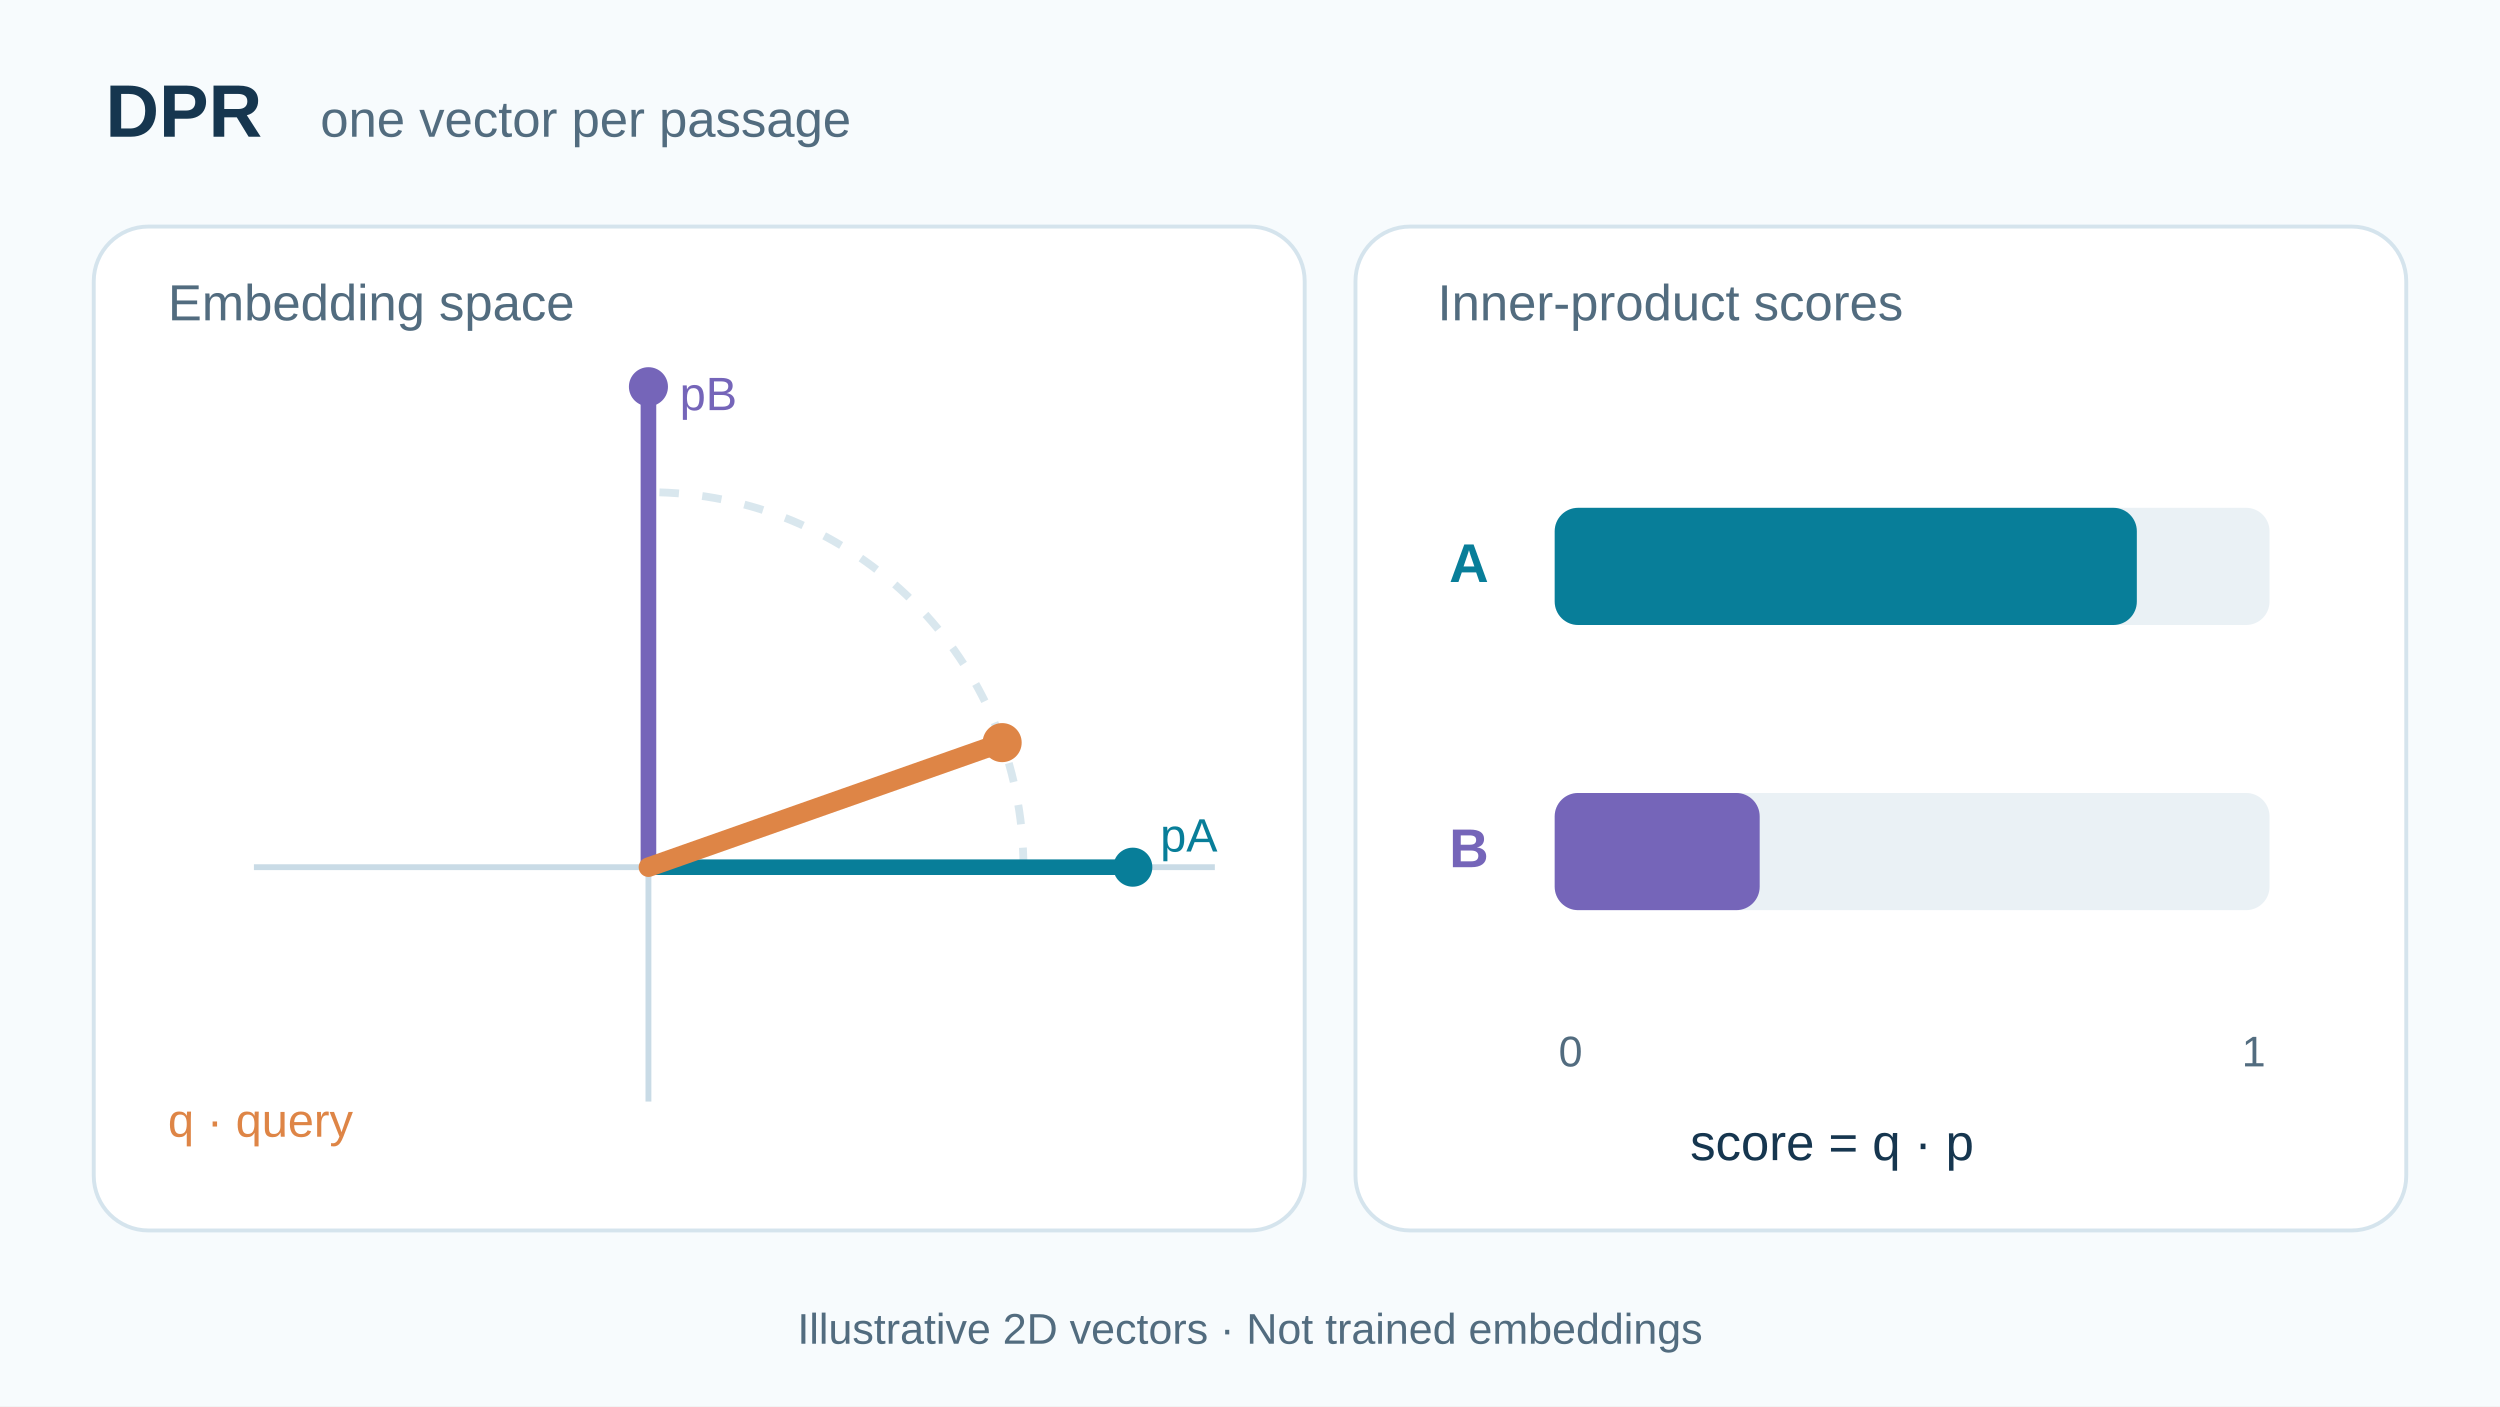
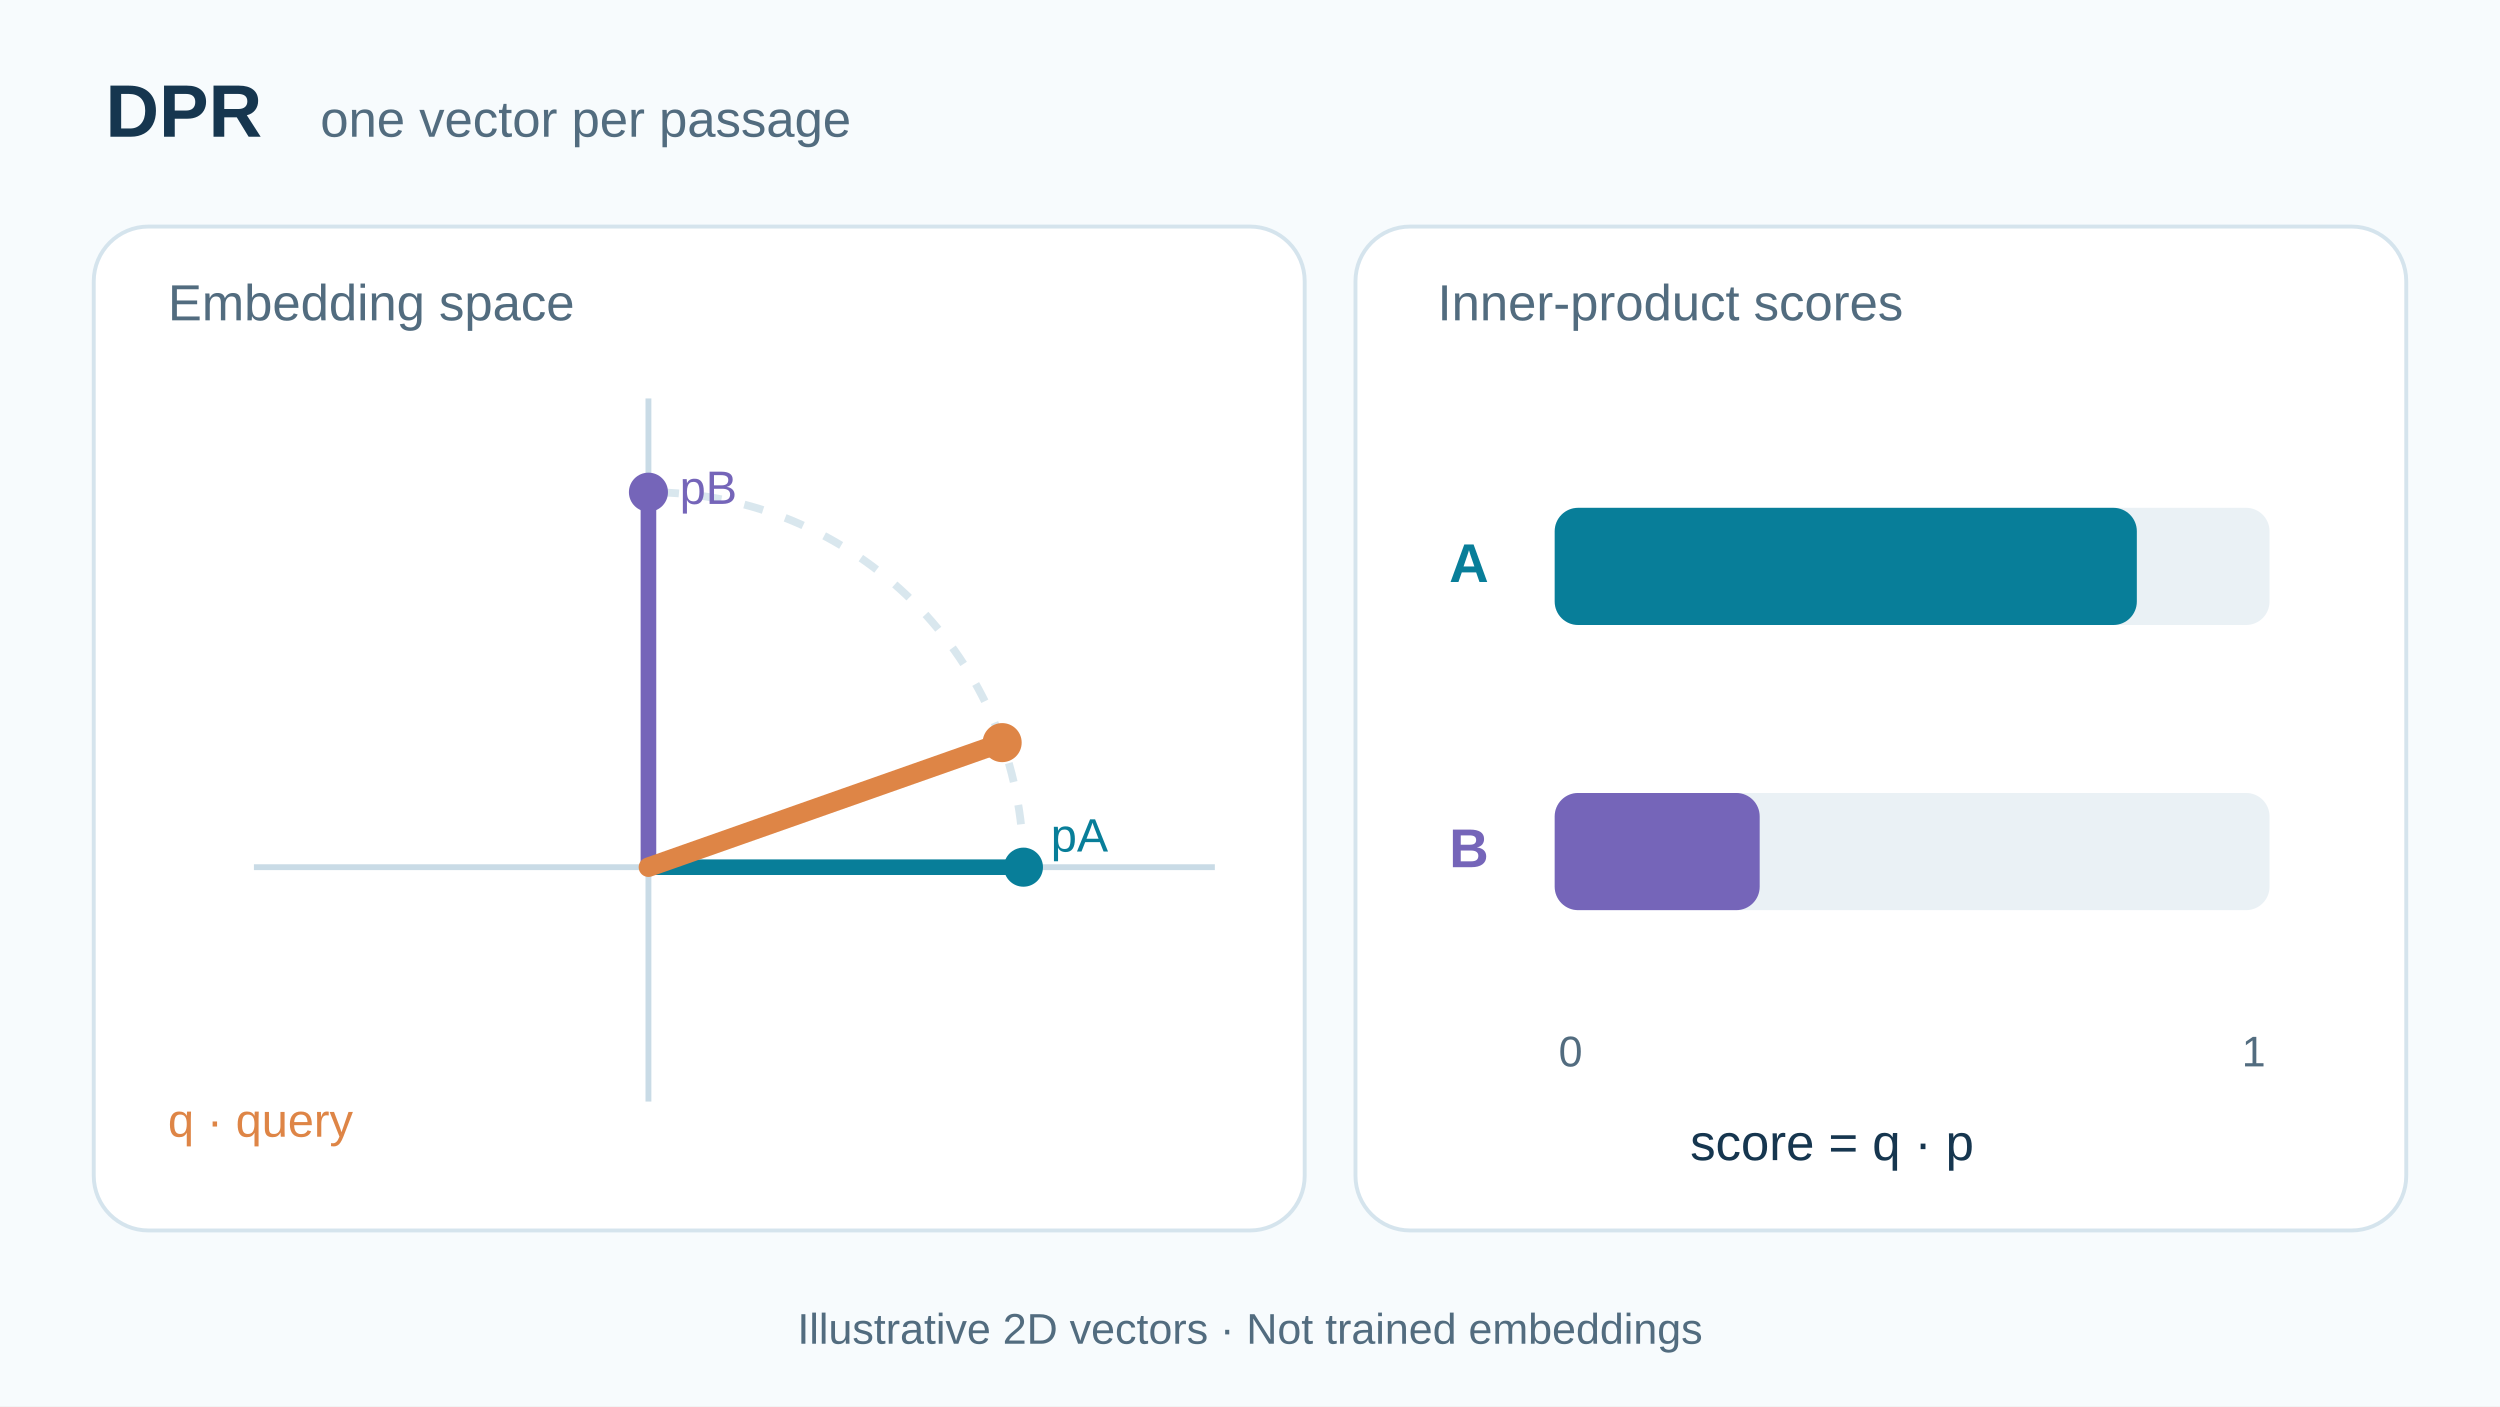
<svg xmlns="http://www.w3.org/2000/svg" width="640" height="360" viewBox="0 0 640 360" role="img" aria-labelledby="title description">
  <rect width="640" height="360" fill="#f7fbfd" />
  <g font-family="Arial, Helvetica, sans-serif">
    <text x="27" y="35" text-anchor="start" fill="#16364f" font-size="19" font-weight="700">DPR</text>
    <text x="82" y="35" text-anchor="start" fill="#526c7f" font-size="13" font-weight="500">one vector per passage</text>
    <rect x="24" y="58" width="310" height="257" rx="14" fill="#ffffff" stroke="#d5e4ed" />
    <rect x="347" y="58" width="269" height="257" rx="14" fill="#ffffff" stroke="#d5e4ed" />
    <text x="43" y="82" text-anchor="start" fill="#526c7f" font-size="13" font-weight="500">Embedding space</text>
    <line x1="65" y1="222" x2="311" y2="222" stroke="#c9dbe6" stroke-width="1.5" />
    <line x1="166" y1="282" x2="166" y2="102" stroke="#c9dbe6" stroke-width="1.5" />
    <path d="M 262 222 A 96 96 0 0 0 166 126" stroke="#d9e7ee" fill="none" stroke-width="2" stroke-dasharray="5 6" />
-     <line x1="166" y1="222" x2="290" y2="222" stroke="#087e99" stroke-width="4" stroke-linecap="round" />
-     <circle cx="290" cy="222" r="5" fill="#087e99" />
-     <line x1="166" y1="222" x2="166" y2="99" stroke="#7565b9" stroke-width="4" stroke-linecap="round" />
-     <circle cx="166" cy="99" r="5" fill="#7565b9" />
-     <text x="297" y="218" text-anchor="start" fill="#087e99" font-size="12" font-weight="500">pA</text>
-     <text x="174" y="105" text-anchor="start" fill="#7565b9" font-size="12" font-weight="500">pB</text>
+     <line x1="166" y1="222" x2="262" y2="222" stroke="#087e99" stroke-width="4" stroke-linecap="round" />
+     <circle cx="262" cy="222" r="5" fill="#087e99" />
+     <line x1="166" y1="222" x2="166" y2="126" stroke="#7565b9" stroke-width="4" stroke-linecap="round" />
+     <circle cx="166" cy="126" r="5" fill="#7565b9" />
+     <text x="269" y="218" text-anchor="start" fill="#087e99" font-size="12" font-weight="500">pA</text>
+     <text x="174" y="129" text-anchor="start" fill="#7565b9" font-size="12" font-weight="500">pB</text>
    <line x1="166" y1="222" x2="256.55" y2="190.11" stroke="#de8546" stroke-width="5" stroke-linecap="round">
      <animate attributeName="x2" values="261.63;261.14;260.44;259.54;258.43;257.13;255.62;253.93;252.04;249.96;247.71;245.27;242.67;239.90;236.97;233.88;230.65;227.28;223.77;220.14;216.40;212.54;208.58;204.54;200.40;196.20;191.92;187.60;183.22;178.81;174.37;178.81;183.22;187.60;191.92;196.20;200.40;204.54;208.58;212.54;216.40;220.14;223.77;227.28;230.65;233.88;236.97;239.90;242.67;245.27;247.71;249.96;252.04;253.93;255.62;257.13;258.43;259.54;260.44;261.14;261.63" keyTimes="0;0.017;0.033;0.05;0.067;0.083;0.1;0.117;0.133;0.15;0.167;0.183;0.2;0.217;0.233;0.25;0.267;0.283;0.3;0.317;0.333;0.35;0.367;0.383;0.4;0.417;0.433;0.45;0.467;0.483;0.5;0.517;0.533;0.55;0.567;0.583;0.6;0.617;0.633;0.65;0.667;0.683;0.7;0.717;0.733;0.75;0.767;0.783;0.8;0.817;0.833;0.85;0.867;0.883;0.9;0.917;0.933;0.95;0.967;0.983;1" calcMode="linear" dur="12s" repeatCount="indefinite" />
      <animate attributeName="y2" values="213.63;209.19;204.78;200.40;196.08;191.80;187.60;183.46;179.42;175.46;171.60;167.86;164.23;160.72;157.35;154.12;151.03;148.10;145.33;142.73;140.29;138.04;135.96;134.07;132.38;130.87;129.57;128.46;127.56;126.86;126.37;126.86;127.56;128.46;129.57;130.87;132.38;134.07;135.96;138.04;140.29;142.73;145.33;148.10;151.03;154.12;157.35;160.72;164.23;167.86;171.60;175.46;179.42;183.46;187.60;191.80;196.08;200.40;204.78;209.19;213.63" keyTimes="0;0.017;0.033;0.05;0.067;0.083;0.1;0.117;0.133;0.15;0.167;0.183;0.2;0.217;0.233;0.25;0.267;0.283;0.3;0.317;0.333;0.35;0.367;0.383;0.4;0.417;0.433;0.45;0.467;0.483;0.5;0.517;0.533;0.55;0.567;0.583;0.6;0.617;0.633;0.65;0.667;0.683;0.7;0.717;0.733;0.75;0.767;0.783;0.8;0.817;0.833;0.85;0.867;0.883;0.9;0.917;0.933;0.95;0.967;0.983;1" calcMode="linear" dur="12s" repeatCount="indefinite" />
    </line>
    <circle cx="256.55" cy="190.11" r="5" fill="#de8546">
      <animate attributeName="cx" values="261.63;261.14;260.44;259.54;258.43;257.13;255.62;253.93;252.04;249.96;247.71;245.27;242.67;239.90;236.97;233.88;230.65;227.28;223.77;220.14;216.40;212.54;208.58;204.54;200.40;196.20;191.92;187.60;183.22;178.81;174.37;178.81;183.22;187.60;191.92;196.20;200.40;204.54;208.58;212.54;216.40;220.14;223.77;227.28;230.65;233.88;236.97;239.90;242.67;245.27;247.71;249.96;252.04;253.93;255.62;257.13;258.43;259.54;260.44;261.14;261.63" keyTimes="0;0.017;0.033;0.05;0.067;0.083;0.1;0.117;0.133;0.15;0.167;0.183;0.2;0.217;0.233;0.25;0.267;0.283;0.3;0.317;0.333;0.35;0.367;0.383;0.4;0.417;0.433;0.45;0.467;0.483;0.5;0.517;0.533;0.55;0.567;0.583;0.6;0.617;0.633;0.65;0.667;0.683;0.7;0.717;0.733;0.75;0.767;0.783;0.8;0.817;0.833;0.85;0.867;0.883;0.9;0.917;0.933;0.95;0.967;0.983;1" calcMode="linear" dur="12s" repeatCount="indefinite" />
      <animate attributeName="cy" values="213.63;209.19;204.78;200.40;196.08;191.80;187.60;183.46;179.42;175.46;171.60;167.86;164.23;160.72;157.35;154.12;151.03;148.10;145.33;142.73;140.29;138.04;135.96;134.07;132.38;130.87;129.57;128.46;127.56;126.86;126.37;126.86;127.56;128.46;129.57;130.87;132.38;134.07;135.96;138.04;140.29;142.73;145.33;148.10;151.03;154.12;157.35;160.72;164.23;167.86;171.60;175.46;179.42;183.46;187.60;191.80;196.08;200.40;204.78;209.19;213.63" keyTimes="0;0.017;0.033;0.05;0.067;0.083;0.1;0.117;0.133;0.15;0.167;0.183;0.2;0.217;0.233;0.25;0.267;0.283;0.3;0.317;0.333;0.35;0.367;0.383;0.4;0.417;0.433;0.45;0.467;0.483;0.5;0.517;0.533;0.55;0.567;0.583;0.6;0.617;0.633;0.65;0.667;0.683;0.7;0.717;0.733;0.75;0.767;0.783;0.8;0.817;0.833;0.85;0.867;0.883;0.9;0.917;0.933;0.95;0.967;0.983;1" calcMode="linear" dur="12s" repeatCount="indefinite" />
    </circle>
    <text x="43" y="291" text-anchor="start" fill="#de8546" font-size="12" font-weight="500">q · query</text>
    <text x="368" y="82" text-anchor="start" fill="#526c7f" font-size="13" font-weight="500">Inner-product scores</text>
    <text x="371" y="149" text-anchor="start" fill="#087e99" font-size="14" font-weight="700">A</text>
    <rect x="398" y="130" width="183" height="30" rx="6" fill="#eaf1f5" />
    <rect x="398" y="130" rx="6" width="149.03" height="30" fill="#087e99">
      <animate attributeName="width" values="157.40;156.59;155.44;153.95;152.13;149.98;147.51;144.71;141.60;138.19;134.48;130.47;126.18;121.62;116.80;111.72;106.40;100.85;95.09;89.11;82.95;76.60;70.09;63.42;56.62;49.70;42.67;35.54;28.34;21.08;13.77;21.08;28.34;35.54;42.67;49.70;56.62;63.42;70.09;76.60;82.95;89.11;95.09;100.85;106.40;111.72;116.80;121.62;126.18;130.47;134.48;138.19;141.60;144.71;147.51;149.98;152.13;153.95;155.44;156.59;157.40" keyTimes="0;0.017;0.033;0.05;0.067;0.083;0.1;0.117;0.133;0.15;0.167;0.183;0.2;0.217;0.233;0.25;0.267;0.283;0.3;0.317;0.333;0.35;0.367;0.383;0.4;0.417;0.433;0.45;0.467;0.483;0.5;0.517;0.533;0.55;0.567;0.583;0.6;0.617;0.633;0.65;0.667;0.683;0.7;0.717;0.733;0.75;0.767;0.783;0.8;0.817;0.833;0.85;0.867;0.883;0.9;0.917;0.933;0.95;0.967;0.983;1" calcMode="linear" dur="12s" repeatCount="indefinite" />
    </rect>
    <text x="371" y="222" text-anchor="start" fill="#7565b9" font-size="14" font-weight="700">B</text>
    <rect x="398" y="203" width="183" height="30" rx="6" fill="#eaf1f5" />
    <rect x="398" y="203" rx="6" width="52.48" height="30" fill="#7565b9">
      <animate attributeName="width" values="13.77;21.08;28.34;35.54;42.67;49.70;56.62;63.42;70.09;76.60;82.95;89.11;95.09;100.85;106.40;111.72;116.80;121.62;126.18;130.47;134.48;138.19;141.60;144.71;147.51;149.98;152.13;153.95;155.44;156.59;157.40;156.59;155.44;153.95;152.13;149.98;147.51;144.71;141.60;138.19;134.48;130.47;126.18;121.62;116.80;111.72;106.40;100.85;95.09;89.11;82.95;76.60;70.09;63.42;56.62;49.70;42.67;35.54;28.34;21.08;13.77" keyTimes="0;0.017;0.033;0.05;0.067;0.083;0.1;0.117;0.133;0.15;0.167;0.183;0.2;0.217;0.233;0.25;0.267;0.283;0.3;0.317;0.333;0.35;0.367;0.383;0.4;0.417;0.433;0.45;0.467;0.483;0.5;0.517;0.533;0.55;0.567;0.583;0.6;0.617;0.633;0.65;0.667;0.683;0.7;0.717;0.733;0.75;0.767;0.783;0.8;0.817;0.833;0.85;0.867;0.883;0.9;0.917;0.933;0.95;0.967;0.983;1" calcMode="linear" dur="12s" repeatCount="indefinite" />
    </rect>
    <text x="399" y="273" text-anchor="start" fill="#526c7f" font-size="11" font-weight="500">0</text>
    <text x="580" y="273" text-anchor="end" fill="#526c7f" font-size="11" font-weight="500">1</text>
    <text x="469" y="297" text-anchor="middle" fill="#16364f" font-size="13" font-weight="500">score = q · p</text>
    <text x="320" y="344" text-anchor="middle" fill="#526c7f" font-size="11" font-weight="500">Illustrative 2D vectors · Not trained embeddings</text>
  </g>
</svg>
